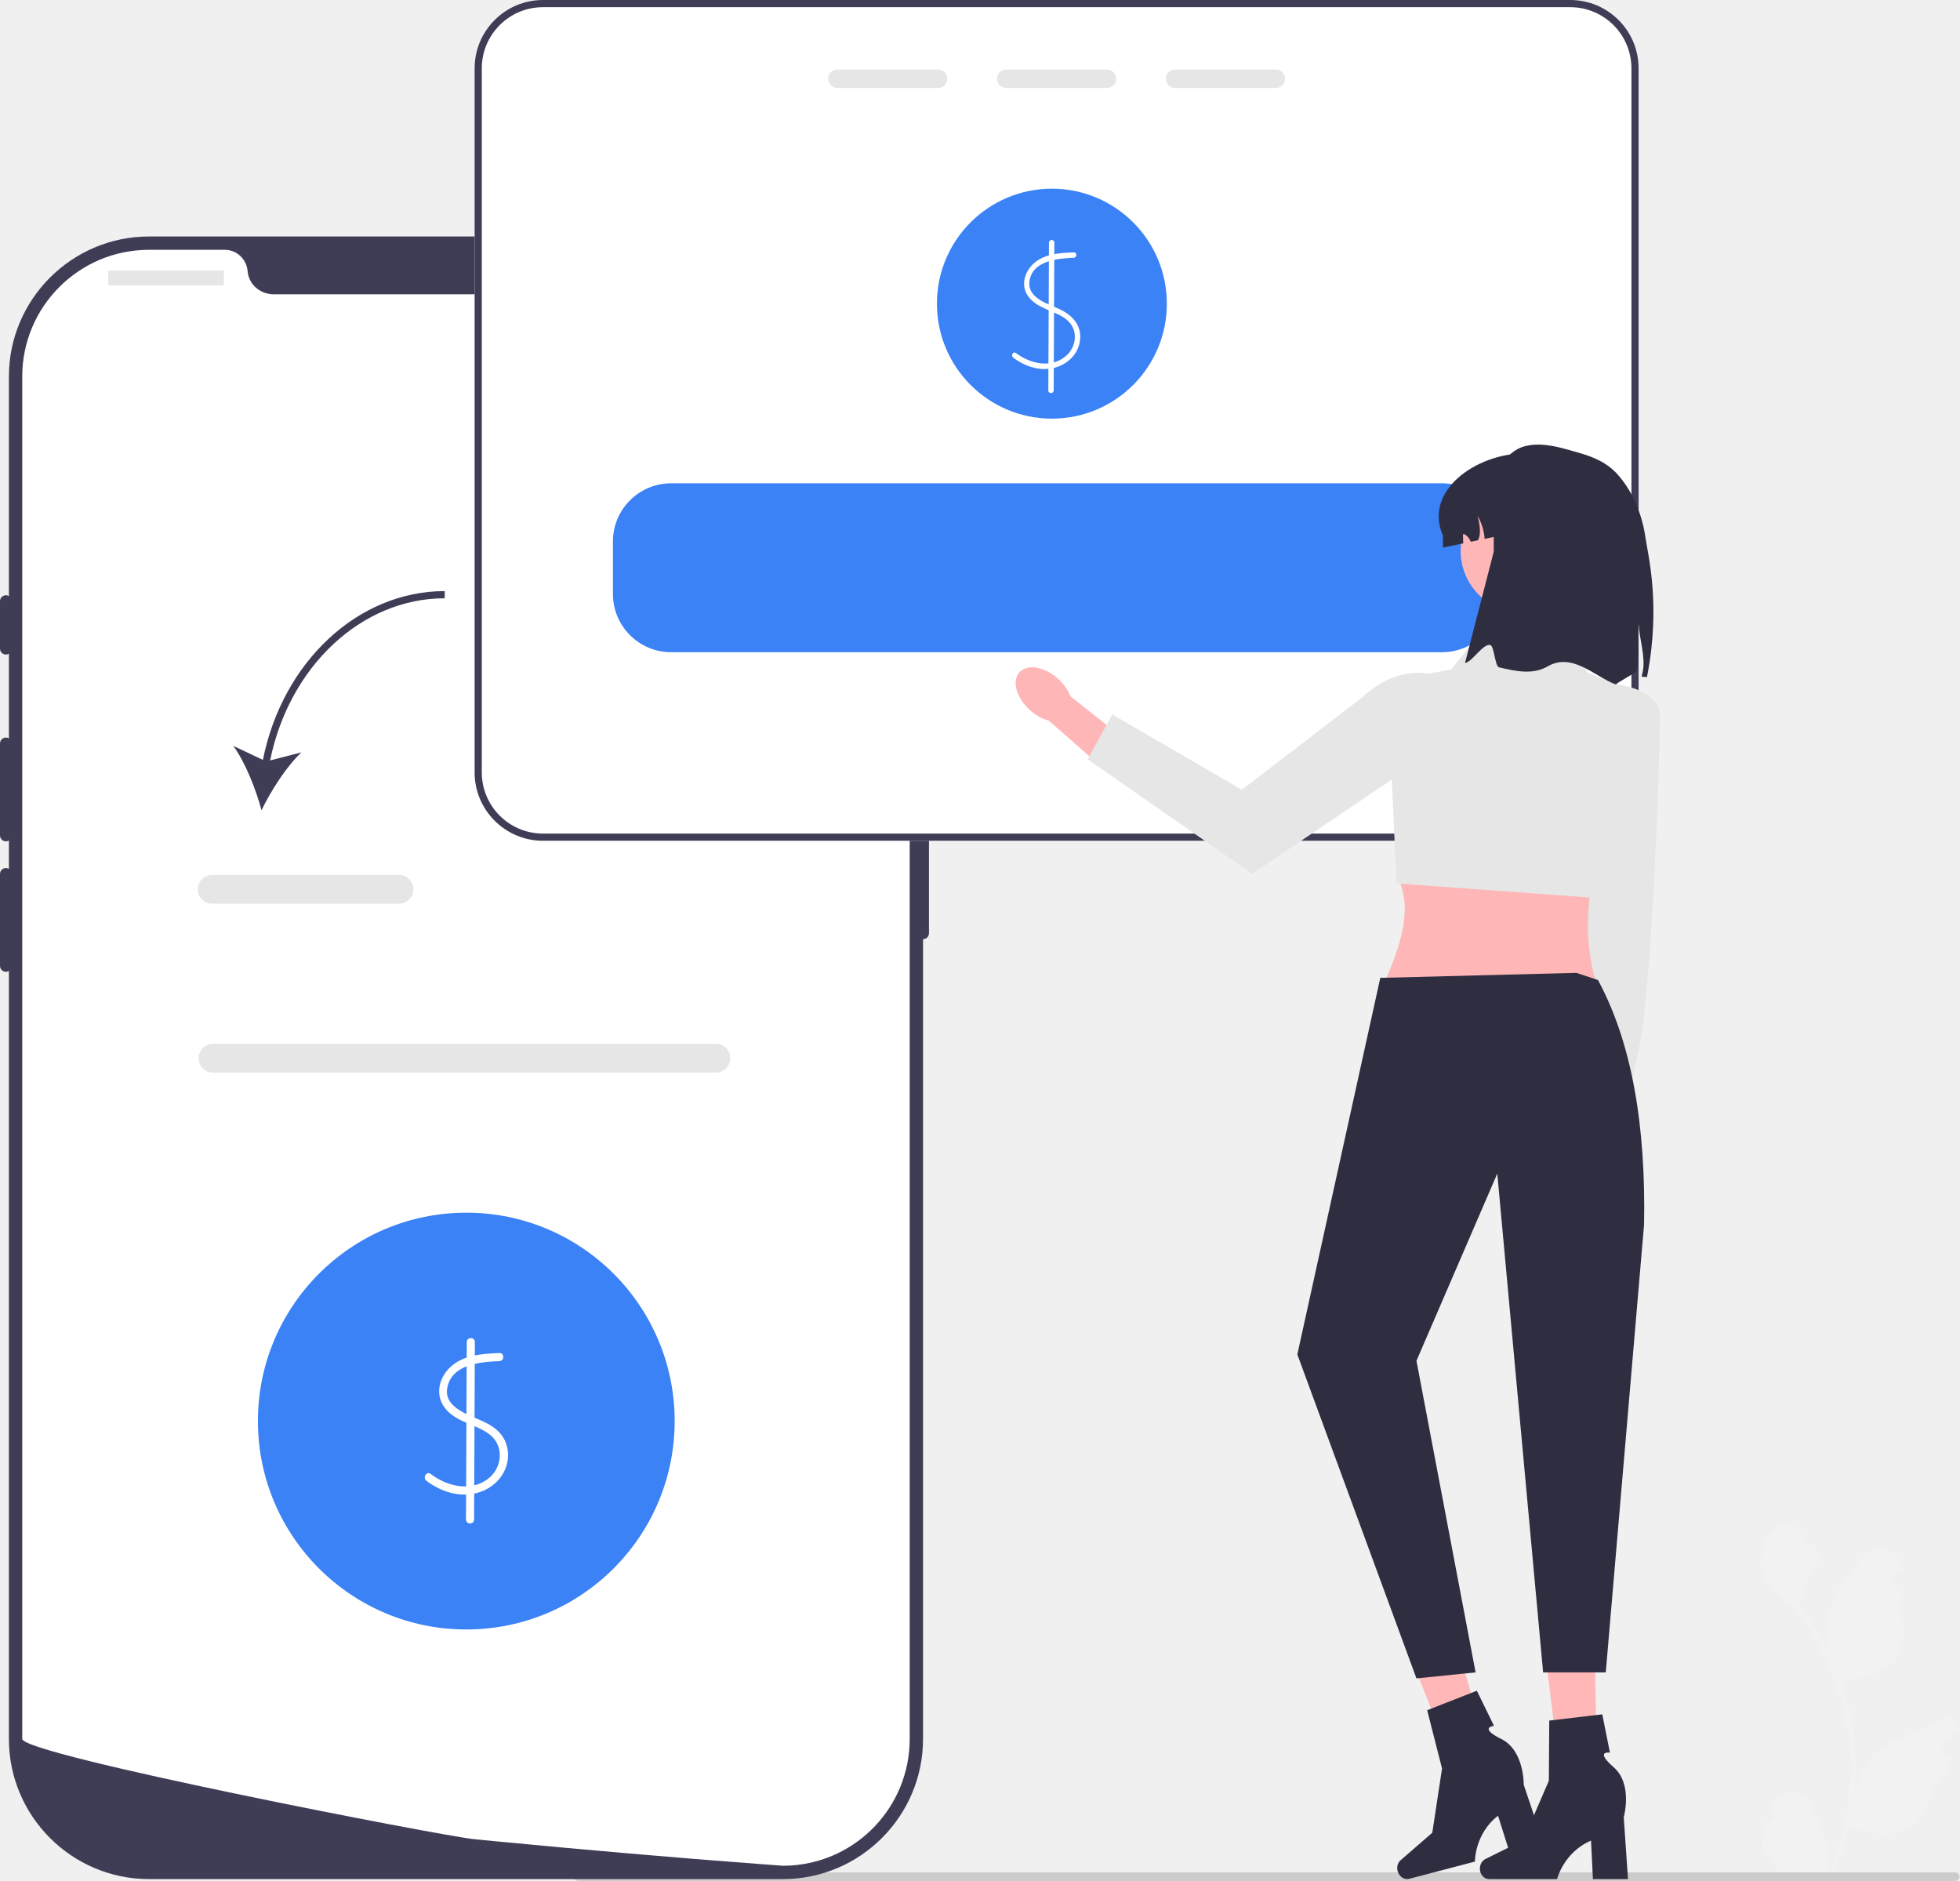
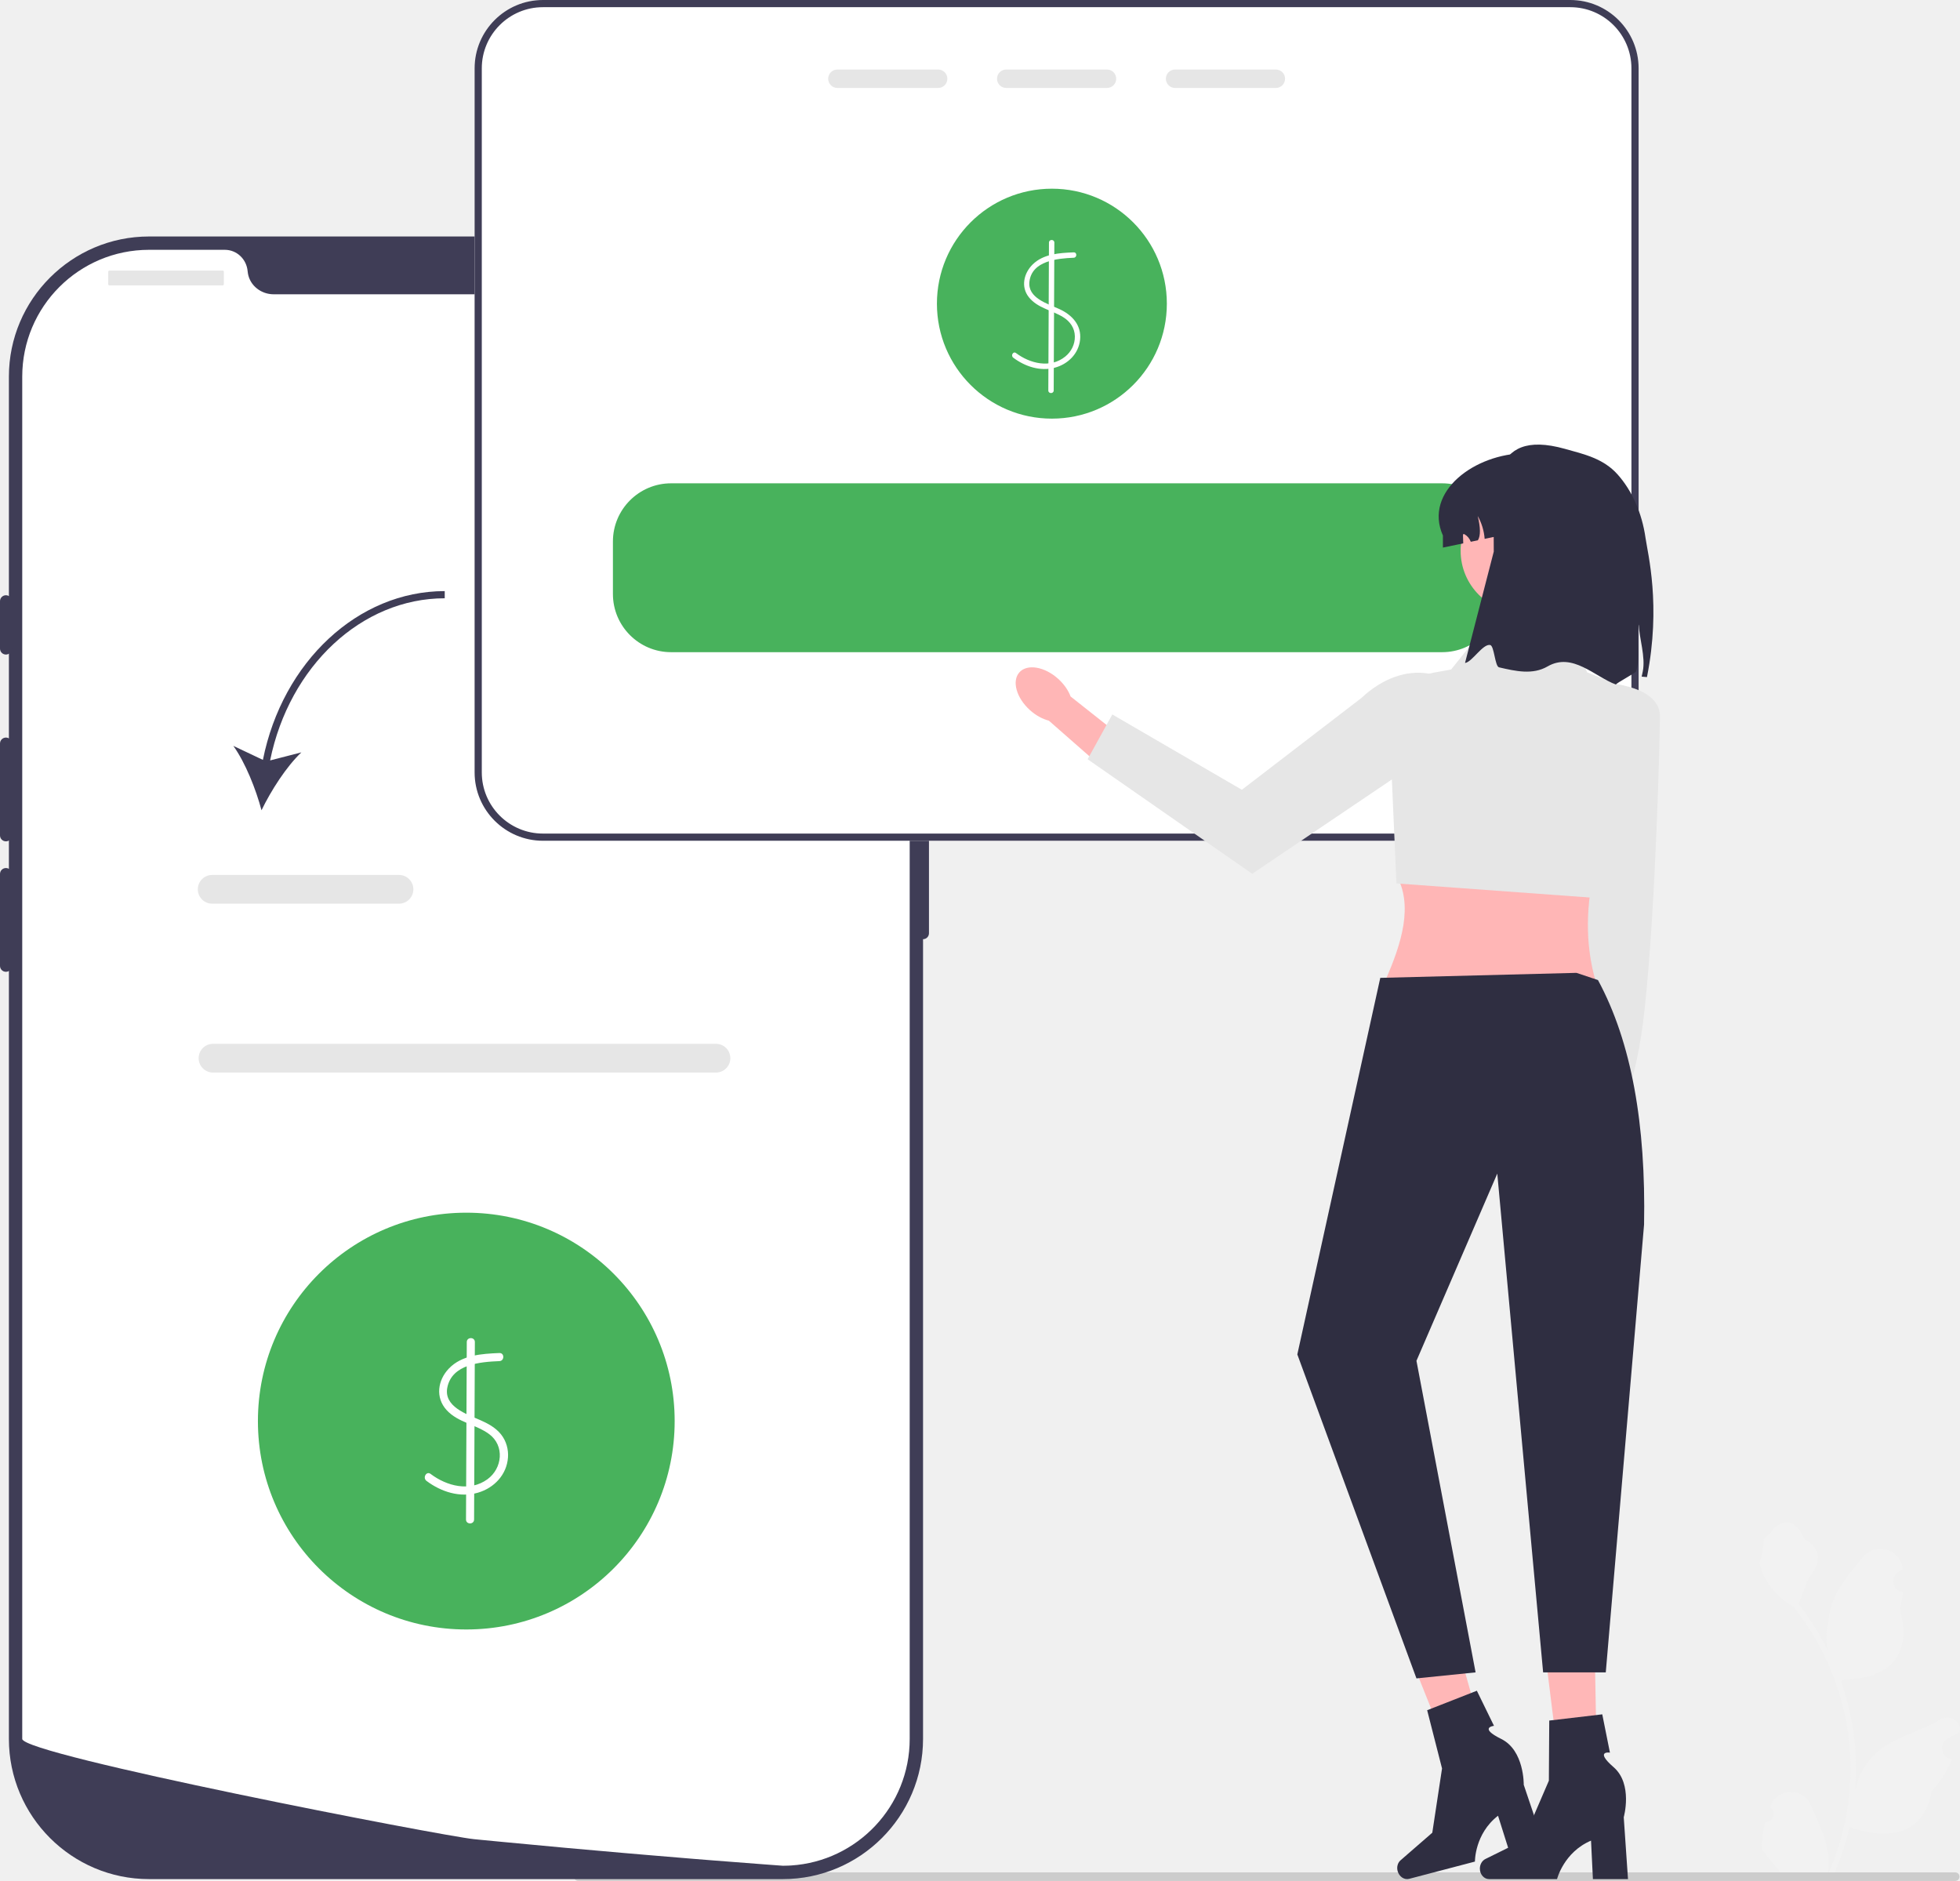
<svg xmlns="http://www.w3.org/2000/svg" width="545.563" height="523.501" viewBox="0 0 545.563 523.501">
  <path d="M491.304,507.168c2.066,.129,3.208-2.437,1.645-3.933l-.155-.618c.02-.05,.041-.099,.062-.148,2.089-4.982,9.17-4.947,11.241,.042,1.839,4.428,4.179,8.864,4.756,13.546,.258,2.067,.142,4.172-.316,6.2,4.308-9.411,6.575-19.687,6.575-30.021,0-2.597-.142-5.193-.433-7.783-.239-2.119-.568-4.224-.995-6.31-2.306-11.277-7.299-22.018-14.5-30.99-3.462-1.892-6.349-4.851-8.093-8.397-.626-1.279-1.117-2.655-1.35-4.056,.394,.052,1.486-5.949,1.188-6.317,.549-.833,1.532-1.247,2.131-2.06,2.982-4.043,7.091-3.337,9.236,2.157,4.582,2.313,4.627,6.148,1.815,9.837-1.789,2.347-2.035,5.522-3.604,8.035,.162,.207,.329,.407,.491,.614,2.961,3.798,5.522,7.88,7.681,12.169-.61-4.766,.291-10.508,1.826-14.21,1.748-4.217,5.025-7.769,7.91-11.415,3.466-4.379,10.573-2.468,11.184,3.083,.006,.054,.012,.107,.017,.161-.429,.242-.848,.499-1.259,.77-2.339,1.547-1.531,5.174,1.241,5.602l.063,.01c-.155,1.544-.42,3.074-.807,4.579,3.702,14.316-4.29,19.53-15.701,19.764-.252,.129-.497,.258-.749,.381,1.156,3.255,2.08,6.594,2.764,9.979,.614,2.99,1.04,6.013,1.279,9.049,.297,3.83,.271,7.68-.052,11.503l.019-.136c.82-4.211,3.107-8.145,6.427-10.87,4.946-4.063,11.933-5.559,17.268-8.824,2.568-1.572,5.859,.459,5.411,3.437l-.022,.143c-.794,.323-1.569,.698-2.319,1.117-.429,.242-.848,.499-1.259,.77-2.339,1.547-1.531,5.174,1.241,5.602l.063,.01c.045,.006,.084,.013,.129,.019-1.363,3.236-3.262,6.239-5.639,8.829-2.315,12.497-12.256,13.683-22.89,10.044h-.006c-1.163,5.064-2.861,10.011-5.044,14.726h-18.02c-.065-.2-.123-.407-.181-.607,1.666,.103,3.346,.006,4.986-.297-1.337-1.641-2.674-3.294-4.011-4.935-.032-.032-.058-.065-.084-.097-.678-.84-1.363-1.673-2.041-2.512l-0-.001c-.042-2.578,.267-5.147,.879-7.64l.001-0Z" fill="#f2f2f2" />
  <path d="M159.753,522.311c0,.66,.53,1.19,1.19,1.19h383.29c.66,0,1.19-.53,1.19-1.19,0-.66-.53-1.19-1.19-1.19H160.943c-.66,0-1.19,.53-1.19,1.19Z" fill="#ccc" />
  <g>
    <path d="M217.914,522.994H41.489c-21.512,0-39.013-17.501-39.013-39.014V104.831c0-21.512,17.501-39.013,39.013-39.013H217.914c21.512,0,39.013,17.501,39.013,39.013V483.98c0,21.512-17.501,39.014-39.013,39.014Z" fill="#3f3d56" />
    <path d="M256.927,205.281c-.91,0-1.65,.74-1.65,1.65v52.815c0,.91,.74,1.65,1.65,1.65s1.65-.74,1.65-1.65v-52.815c0-.91-.74-1.65-1.65-1.65Z" fill="#3f3d56" />
    <path d="M253.213,104.831V483.973c0,18.724-14.573,34.041-33.001,35.229h-.008c-.272,.017-.545,.033-.825,.041-.487,.025-.974,.033-1.469,.033,0,0-1.816-.132-5.133-.38-3.35-.248-8.227-.619-14.309-1.106-1.824-.14-3.747-.297-5.777-.462-4.044-.33-8.483-.693-13.245-1.106-1.898-.157-3.862-.33-5.867-.503-10.249-.883-21.728-1.915-33.834-3.086-2.047-.19-4.11-.388-6.189-.594-.545-.058-1.098-.107-1.65-.165-8.632-.85-125.716-23.478-125.716-27.901V104.831c0-19.5,15.803-35.303,35.303-35.303h21.076c3.367,0,6.074,2.624,6.363,5.983,.025,.223,.05,.446,.091,.668,.611,3.375,3.705,5.727,7.138,5.727h107.082c3.433,0,6.528-2.352,7.138-5.727,.041-.223,.066-.446,.091-.668,.289-3.359,2.996-5.983,6.362-5.983h21.076c19.5,0,35.303,15.803,35.303,35.303Z" fill="#fff" />
    <path d="M1.65,165.67c-.91,0-1.65,.74-1.65,1.65v13.204c0,.91,.74,1.65,1.65,1.65s1.65-.74,1.65-1.65v-13.204c0-.91-.74-1.65-1.65-1.65Z" fill="#3f3d56" />
    <path d="M1.65,205.281c-.91,0-1.65,.74-1.65,1.65v25.582c0,.91,.74,1.65,1.65,1.65s1.65-.74,1.65-1.65v-25.582c0-.91-.74-1.65-1.65-1.65Z" fill="#3f3d56" />
    <path d="M1.65,241.591c-.91,0-1.65,.74-1.65,1.65v25.582c0,.91,.74,1.65,1.65,1.65s1.65-.74,1.65-1.65v-25.582c0-.91-.74-1.65-1.65-1.65Z" fill="#3f3d56" />
    <rect x="30.121" y="75.308" width="32.184" height="4.126" rx=".31" ry=".31" fill="#e6e6e6" />
    <circle cx="202.049" cy="76.133" r="3.301" fill="#e6e6e6" />
    <circle cx="211.127" cy="76.133" r="3.301" fill="#e6e6e6" />
    <circle cx="220.204" cy="76.133" r="3.301" fill="#e6e6e6" />
  </g>
  <path d="M199.289,298.516H59.289c-2.206,0-4-1.794-4-4s1.794-4,4-4H199.289c2.206,0,4,1.794,4,4s-1.794,4-4,4Z" fill="#e6e6e6" />
-   <circle cx="129.791" cy="395.516" r="58" fill="#3b82f6" />
+   <circle cx="129.791" cy="395.516" r="58" fill="#48b25c" />
  <path d="M139.009,376.578c-4.895,.201-10.429,.537-14.046,4.293-3.143,3.263-3.832,8.105-.645,11.589,3.196,3.493,8.165,3.965,11.848,6.69,4.326,3.2,3.692,9.529-.494,12.562-4.936,3.576-11.309,1.909-15.822-1.494-1.156-.872-2.279,1.081-1.136,1.943,4.043,3.048,9.319,4.745,14.317,3.287,4.511-1.316,8.009-4.995,8.364-9.78,.17-2.284-.48-4.601-1.9-6.404-1.499-1.903-3.658-3.074-5.841-4.027-3.757-1.641-10.227-3.763-9.134-9.104,1.324-6.474,9.204-7.087,14.487-7.304,1.443-.059,1.45-2.31,0-2.25h0Z" fill="#fff" />
  <path d="M129.928,373.516l-.216,49.393c-.006,1.448,2.244,1.45,2.25,0l.216-49.393c.006-1.448-2.244-1.45-2.25,0h0Z" fill="#fff" />
  <path d="M437.086,0H151.126c-10.49,0-19.02,8.53-19.02,19.02V214.98c0,10.49,8.53,19.02,19.02,19.02H437.086c10.49,0,19.02-8.53,19.02-19.02V19.02c0-10.49-8.53-19.02-19.02-19.02Z" fill="#fff" />
-   <circle cx="292.791" cy="84.516" r="32" fill="#3b82f6" />
+   <circle cx="292.791" cy="84.516" r="32" fill="#48b25c" />
  <path d="M298.861,70.236c-3.961,.163-8.42,.414-11.417,3.362-2.482,2.442-3.35,6.243-1.069,9.118,2.401,3.027,6.395,3.601,9.53,5.536,1.948,1.202,3.239,3.024,3.281,5.364,.039,2.191-.972,4.239-2.663,5.612-4.148,3.37-9.805,1.975-13.729-.972-.772-.58-1.521,.722-.757,1.295,3.25,2.441,7.435,3.858,11.479,2.808,3.723-.967,6.721-3.895,7.125-7.808,.425-4.124-2.283-6.932-5.794-8.544-3.21-1.473-8.839-3.042-8.308-7.616,.675-5.817,7.795-6.469,12.323-6.655,.962-.04,.967-1.54,0-1.5h0Z" fill="#fff" />
  <path d="M291.977,67.516l-.18,41.158c-.004,.965,1.496,.967,1.5,0l.18-41.158c.004-.965-1.496-.967-1.5,0h0Z" fill="#fff" />
  <path d="M437.086,0H151.126c-10.49,0-19.02,8.53-19.02,19.02V214.98c0,10.49,8.53,19.02,19.02,19.02H437.086c10.49,0,19.02-8.53,19.02-19.02V19.02c0-10.49-8.53-19.02-19.02-19.02Zm17.02,214.98c0,9.39-7.63,17.02-17.02,17.02H151.126c-9.39,0-17.02-7.63-17.02-17.02V19.02c0-9.39,7.63-17.02,17.02-17.02H437.086c9.39,0,17.02,7.63,17.02,17.02V214.98Z" fill="#3f3d56" />
  <g>
    <path d="M261.136,19.35h-28.06c-1.41,0-2.56,1.15-2.56,2.56,0,1.42,1.15,2.57,2.56,2.57h28.06c1.41,0,2.56-1.15,2.56-2.57,0-1.41-1.15-2.56-2.56-2.56Z" fill="#e6e6e6" />
    <path d="M308.136,19.35h-28.06c-1.41,0-2.56,1.15-2.56,2.56,0,1.42,1.15,2.57,2.56,2.57h28.06c1.41,0,2.56-1.15,2.56-2.57,0-1.41-1.15-2.56-2.56-2.56Z" fill="#e6e6e6" />
    <path d="M355.136,19.35h-28.06c-1.41,0-2.56,1.15-2.56,2.56,0,1.42,1.15,2.57,2.56,2.57h28.06c1.41,0,2.56-1.15,2.56-2.57,0-1.41-1.15-2.56-2.56-2.56Z" fill="#e6e6e6" />
  </g>
-   <path d="M401.416,134.516H186.796c-8.93,0-16.19,7.26-16.19,16.19v14.62c0,8.93,7.26,16.19,16.19,16.19h214.62c8.93,0,16.19-7.26,16.19-16.19v-14.62c0-8.93-7.26-16.19-16.19-16.19Z" fill="#3b82f6" />
+   <path d="M401.416,134.516H186.796c-8.93,0-16.19,7.26-16.19,16.19v14.62c0,8.93,7.26,16.19,16.19,16.19h214.62c8.93,0,16.19-7.26,16.19-16.19v-14.62c0-8.93-7.26-16.19-16.19-16.19Z" fill="#48b25c" />
  <path d="M73.179,211.492l-8.23-3.899c3.376,4.711,6.284,12.068,7.841,17.922,2.637-5.453,6.887-12.126,11.094-16.112l-8.698,2.238c5.36-26.268,25.519-45.126,48.604-45.126v-2c-24.113,0-45.139,19.648-50.611,46.976Z" fill="#3f3d56" />
  <path d="M111.058,251.516H59.058c-2.206,0-4-1.794-4-4s1.794-4,4-4h52c2.206,0,4,1.794,4,4s-1.794,4-4,4Z" fill="#e6e6e6" />
  <g>
    <polygon points="456.979 238.488 456.454 279.327 446.293 315.732 438.17 312.702 441.776 279.333 441.302 234.176 456.979 238.488" fill="#ffb6b6" />
    <ellipse cx="440.63" cy="320.578" rx="9.634" ry="5.72" transform="translate(46.30757 696.6564) rotate(-79.68097)" fill="#ffb6b6" />
    <path d="M444.648,189.861s17.407,.24,17.392,9.487c-.008,5.221-1.129,52.623-4.25,81.42-2.406,22.207-7,28-7,28l-11-25,4.857-93.906Z" fill="#e6e6e6" />
    <path d="M444.201,273.299h-58.788c4.927-10.995,7.957-21.467,3.221-29.796l55.566-3.221c-2.777,11.244-3.116,22.28,0,33.018Z" fill="#ffb6b6" />
    <path d="M436.953,175.856l-23.354-1.611-9.664,12.08-4.899,.891c-7.344,1.335-12.573,7.889-12.245,15.346l1.906,43.313,55.821,4.07,13.374-56.402-16.106-6.412-4.832-11.274Z" fill="#e6e6e6" />
    <g>
      <path d="M294.531,188.922c1.657,1.491,2.84,3.232,3.465,4.921l16.681,13.203-6.515,7.754-16.22-14.228c-1.745-.443-3.601-1.436-5.258-2.927-3.785-3.405-5.097-8.118-2.93-10.527,2.167-2.409,6.992-1.601,10.777,1.804h0Z" fill="#ffb6b6" />
      <path d="M412.468,200.037v0l-63.916,43.159-45.817-31.884,6.879-12.46,36.06,20.957,33.255-25.534c11.842-11.123,26.684-8.967,33.539,5.762Z" fill="#e6e6e6" />
    </g>
    <circle cx="423.891" cy="153.302" r="17.326" fill="#ffb6b6" />
    <path d="M447.441,149.046v3.36l-19.54-5.5-14.65,3.07c-.17-2.23-.83-4.42-1.93-6.36,.765,3.112,.851,5.519,.04,6.76l-1.97,.41c-.32-.87-.94-1.63-1.75-2.09-.08-.05-.18-.09-.27-.06-.14,.05-.15,.23-.15,.37,.02,.74,.04,1.48,.07,2.22l-5.66,1.18v-3.36c-5.43-12.218,8.882-22.79,22.91-22.9,6.33-.05,12.05,2.56,16.2,6.7,4.14,4.15,6.7,9.87,6.7,16.2Z" fill="#2f2e41" />
    <path d="M458.433,188.444l-1.476-.122c.105-.483,.21-.959,.306-1.441,.818-4.05-.982-9.205-1.115-13.095-.694,4.111,.493,9.168-.736,13.071-.137,.434-5.476,3.232-5.623,3.66-5.909-2.161-12.063-9.066-19.032-5.033-4.121,2.385-8.824,1.34-13.503,.248-1.158-.27-1.319-5.99-2.466-6.215-2.053-.402-5.068,4.797-7,5l8-31c0-16.864-1.562-34.557,19.8-28.594,5.373,1.5,10.69,2.675,14.656,7.11,3.965,4.44,6.789,10.646,7.789,17.713,.603,4.263,4.367,18.739,.397,38.7Z" fill="#2f2e41" />
    <g>
      <polygon points="444.638 500.18 435.102 500.405 429.786 457.561 443.859 457.228 444.638 500.18" fill="#ffb7b7" />
      <path d="M411.919,520.077h0c0,1.611,1.143,2.917,2.554,2.917h18.929s1.863-7.488,9.458-10.71l.524,10.71h9.765l-1.183-17.222s2.612-9.214-2.813-13.924c-5.425-4.71-1.031-4.054-1.031-4.054l-2.134-10.659-14.756,1.735-.108,16.732-7.161,16.608-10.503,5.188c-.935,.462-1.54,1.514-1.54,2.677l-0,0Z" fill="#2f2e41" />
    </g>
    <g>
      <polygon points="415.624 493.198 406.457 495.836 390.443 455.743 403.972 451.85 415.624 493.198" fill="#ffb7b7" />
      <path d="M389.025,520.746h0c.409,1.558,1.846,2.531,3.21,2.174l18.31-4.803s-.098-7.716,6.43-12.76l3.225,10.227,9.445-2.478-5.515-16.358s.189-9.575-6.254-12.754c-6.443-3.179-2.026-3.66-2.026-3.66l-4.769-9.769-13.833,5.423,4.141,16.212-2.712,17.882-8.843,7.684c-.787,.684-1.105,1.855-.81,2.981l-0,0Z" fill="#2f2e41" />
    </g>
    <path d="M438.791,270.768l6,2c9.381,17.326,13.358,40.334,12.831,68.078l-10.658,124.611h-17.437l-12.76-138.822-22.5,52.105,16.462,86.717-16.462,1.678-33.158-90.172,23.092-104.802,54.589-1.395Z" fill="#2f2e41" />
  </g>
</svg>
